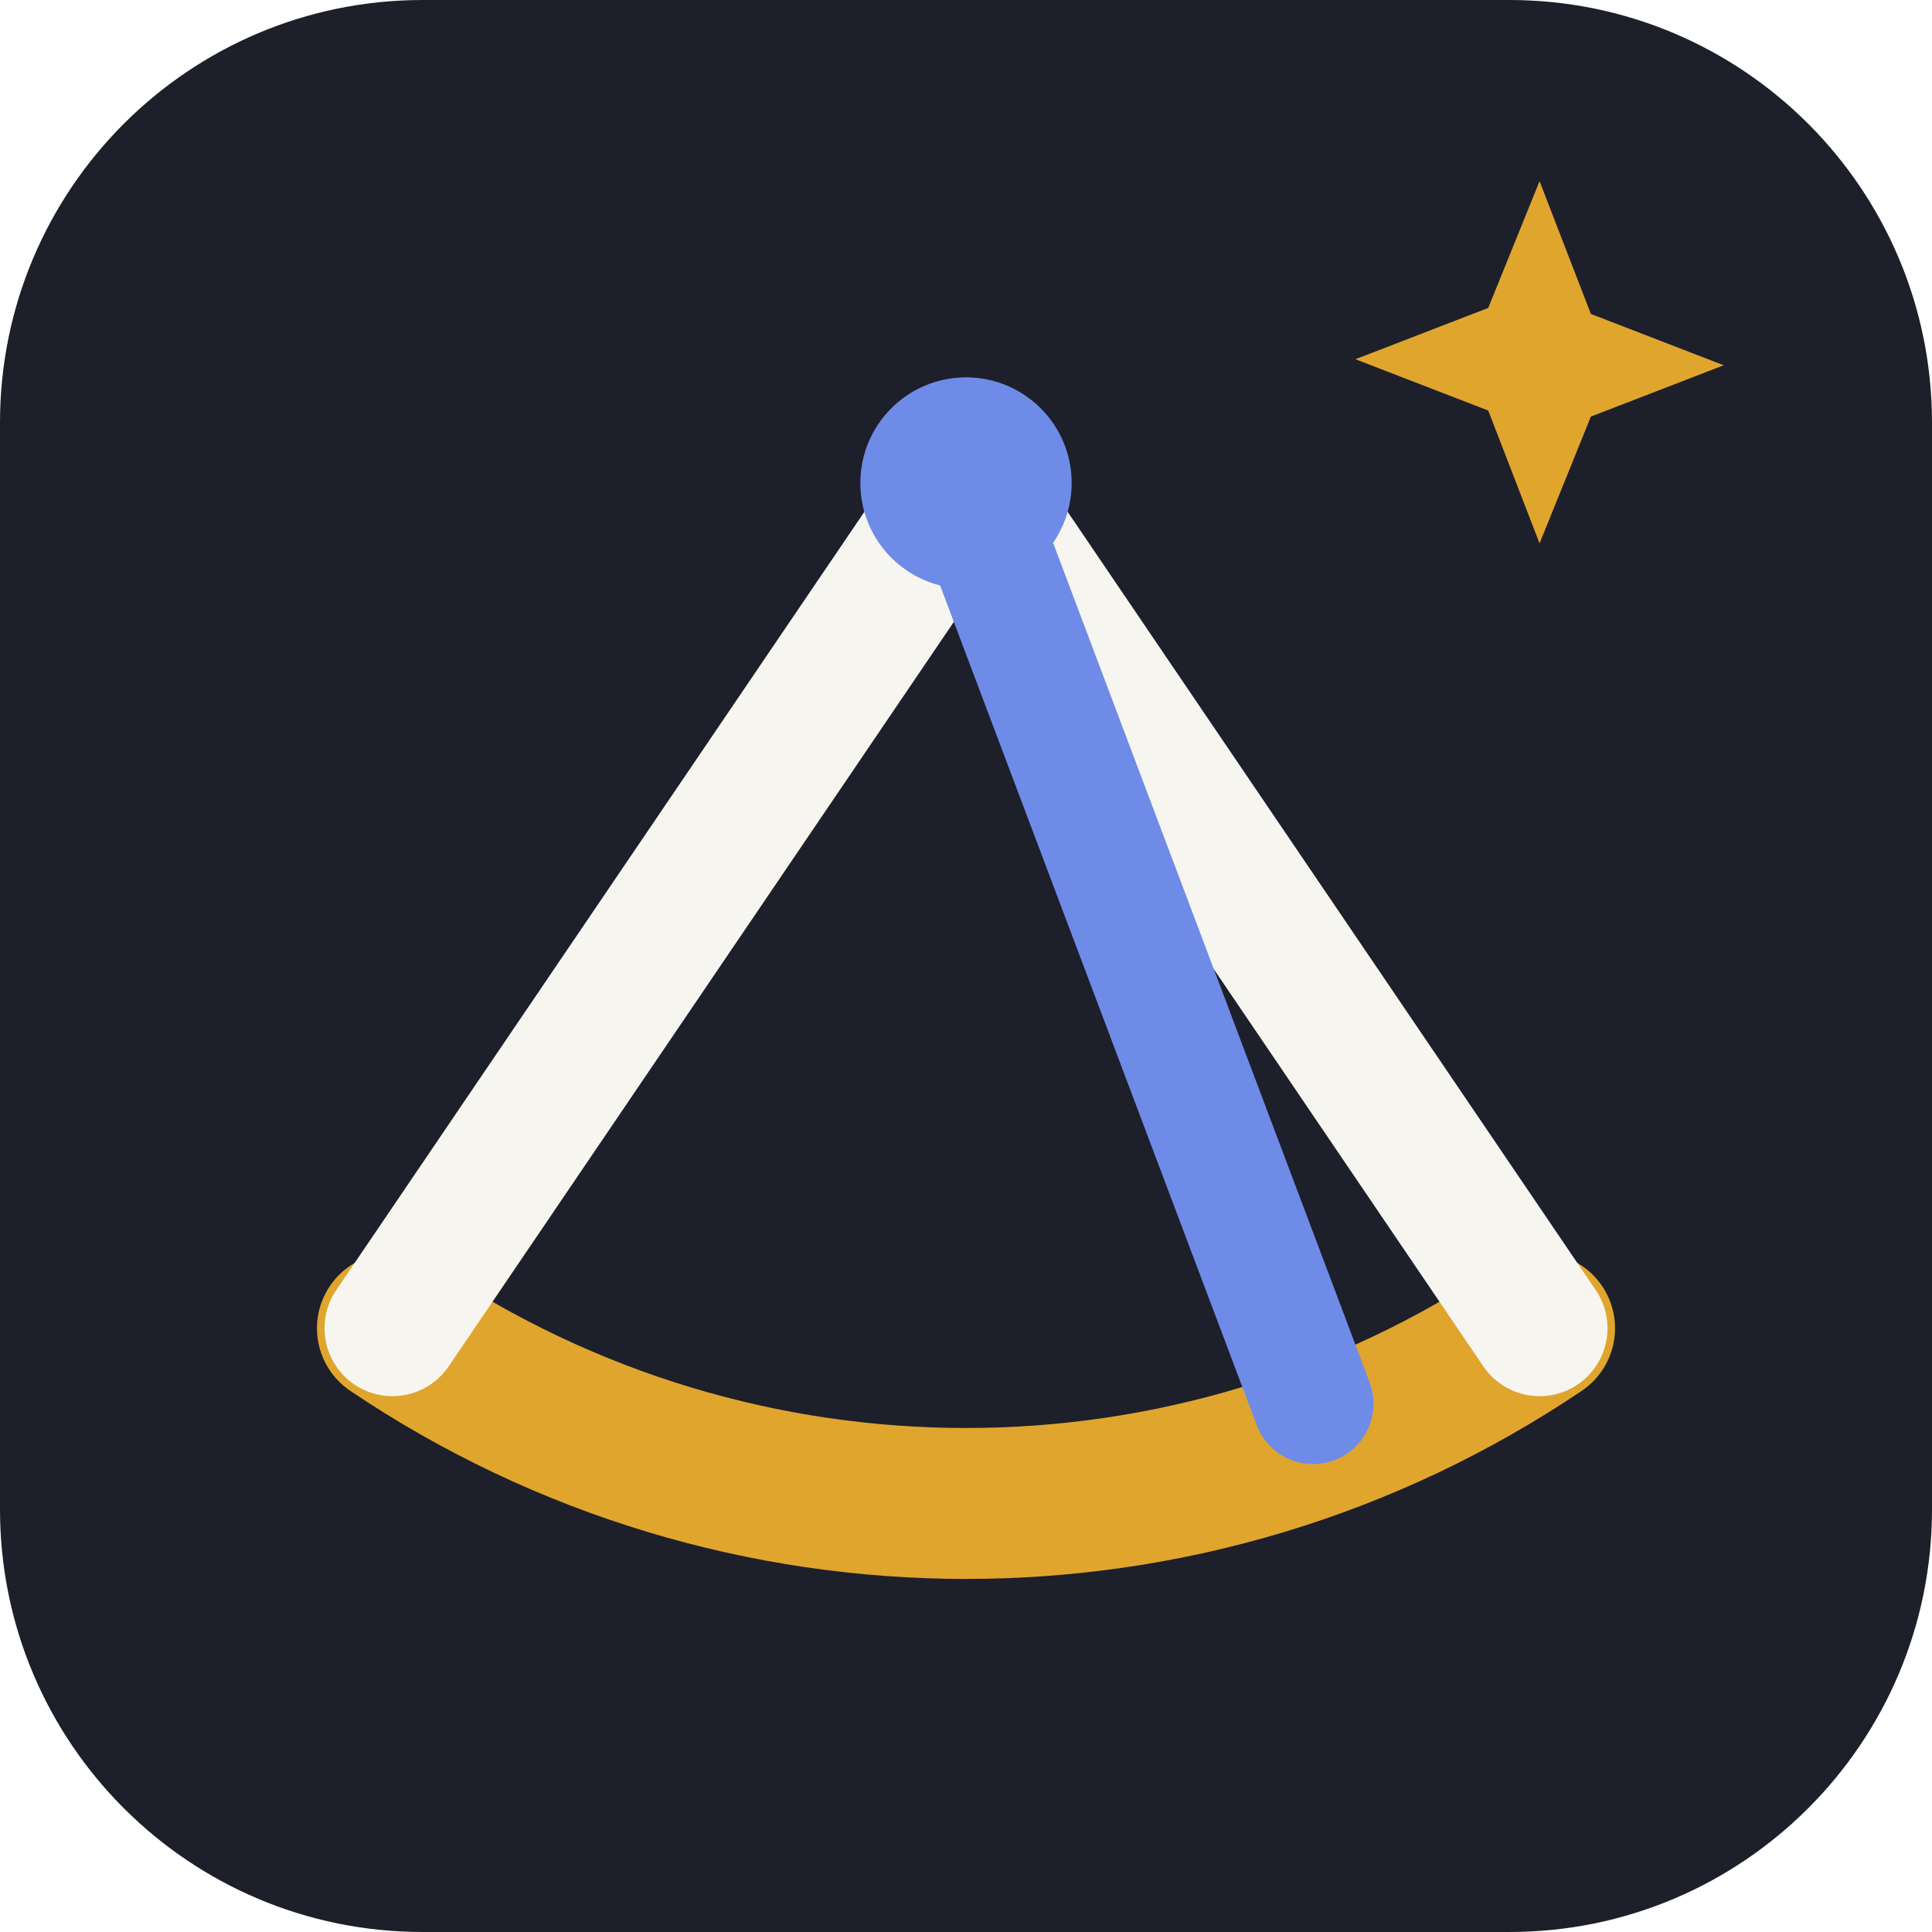
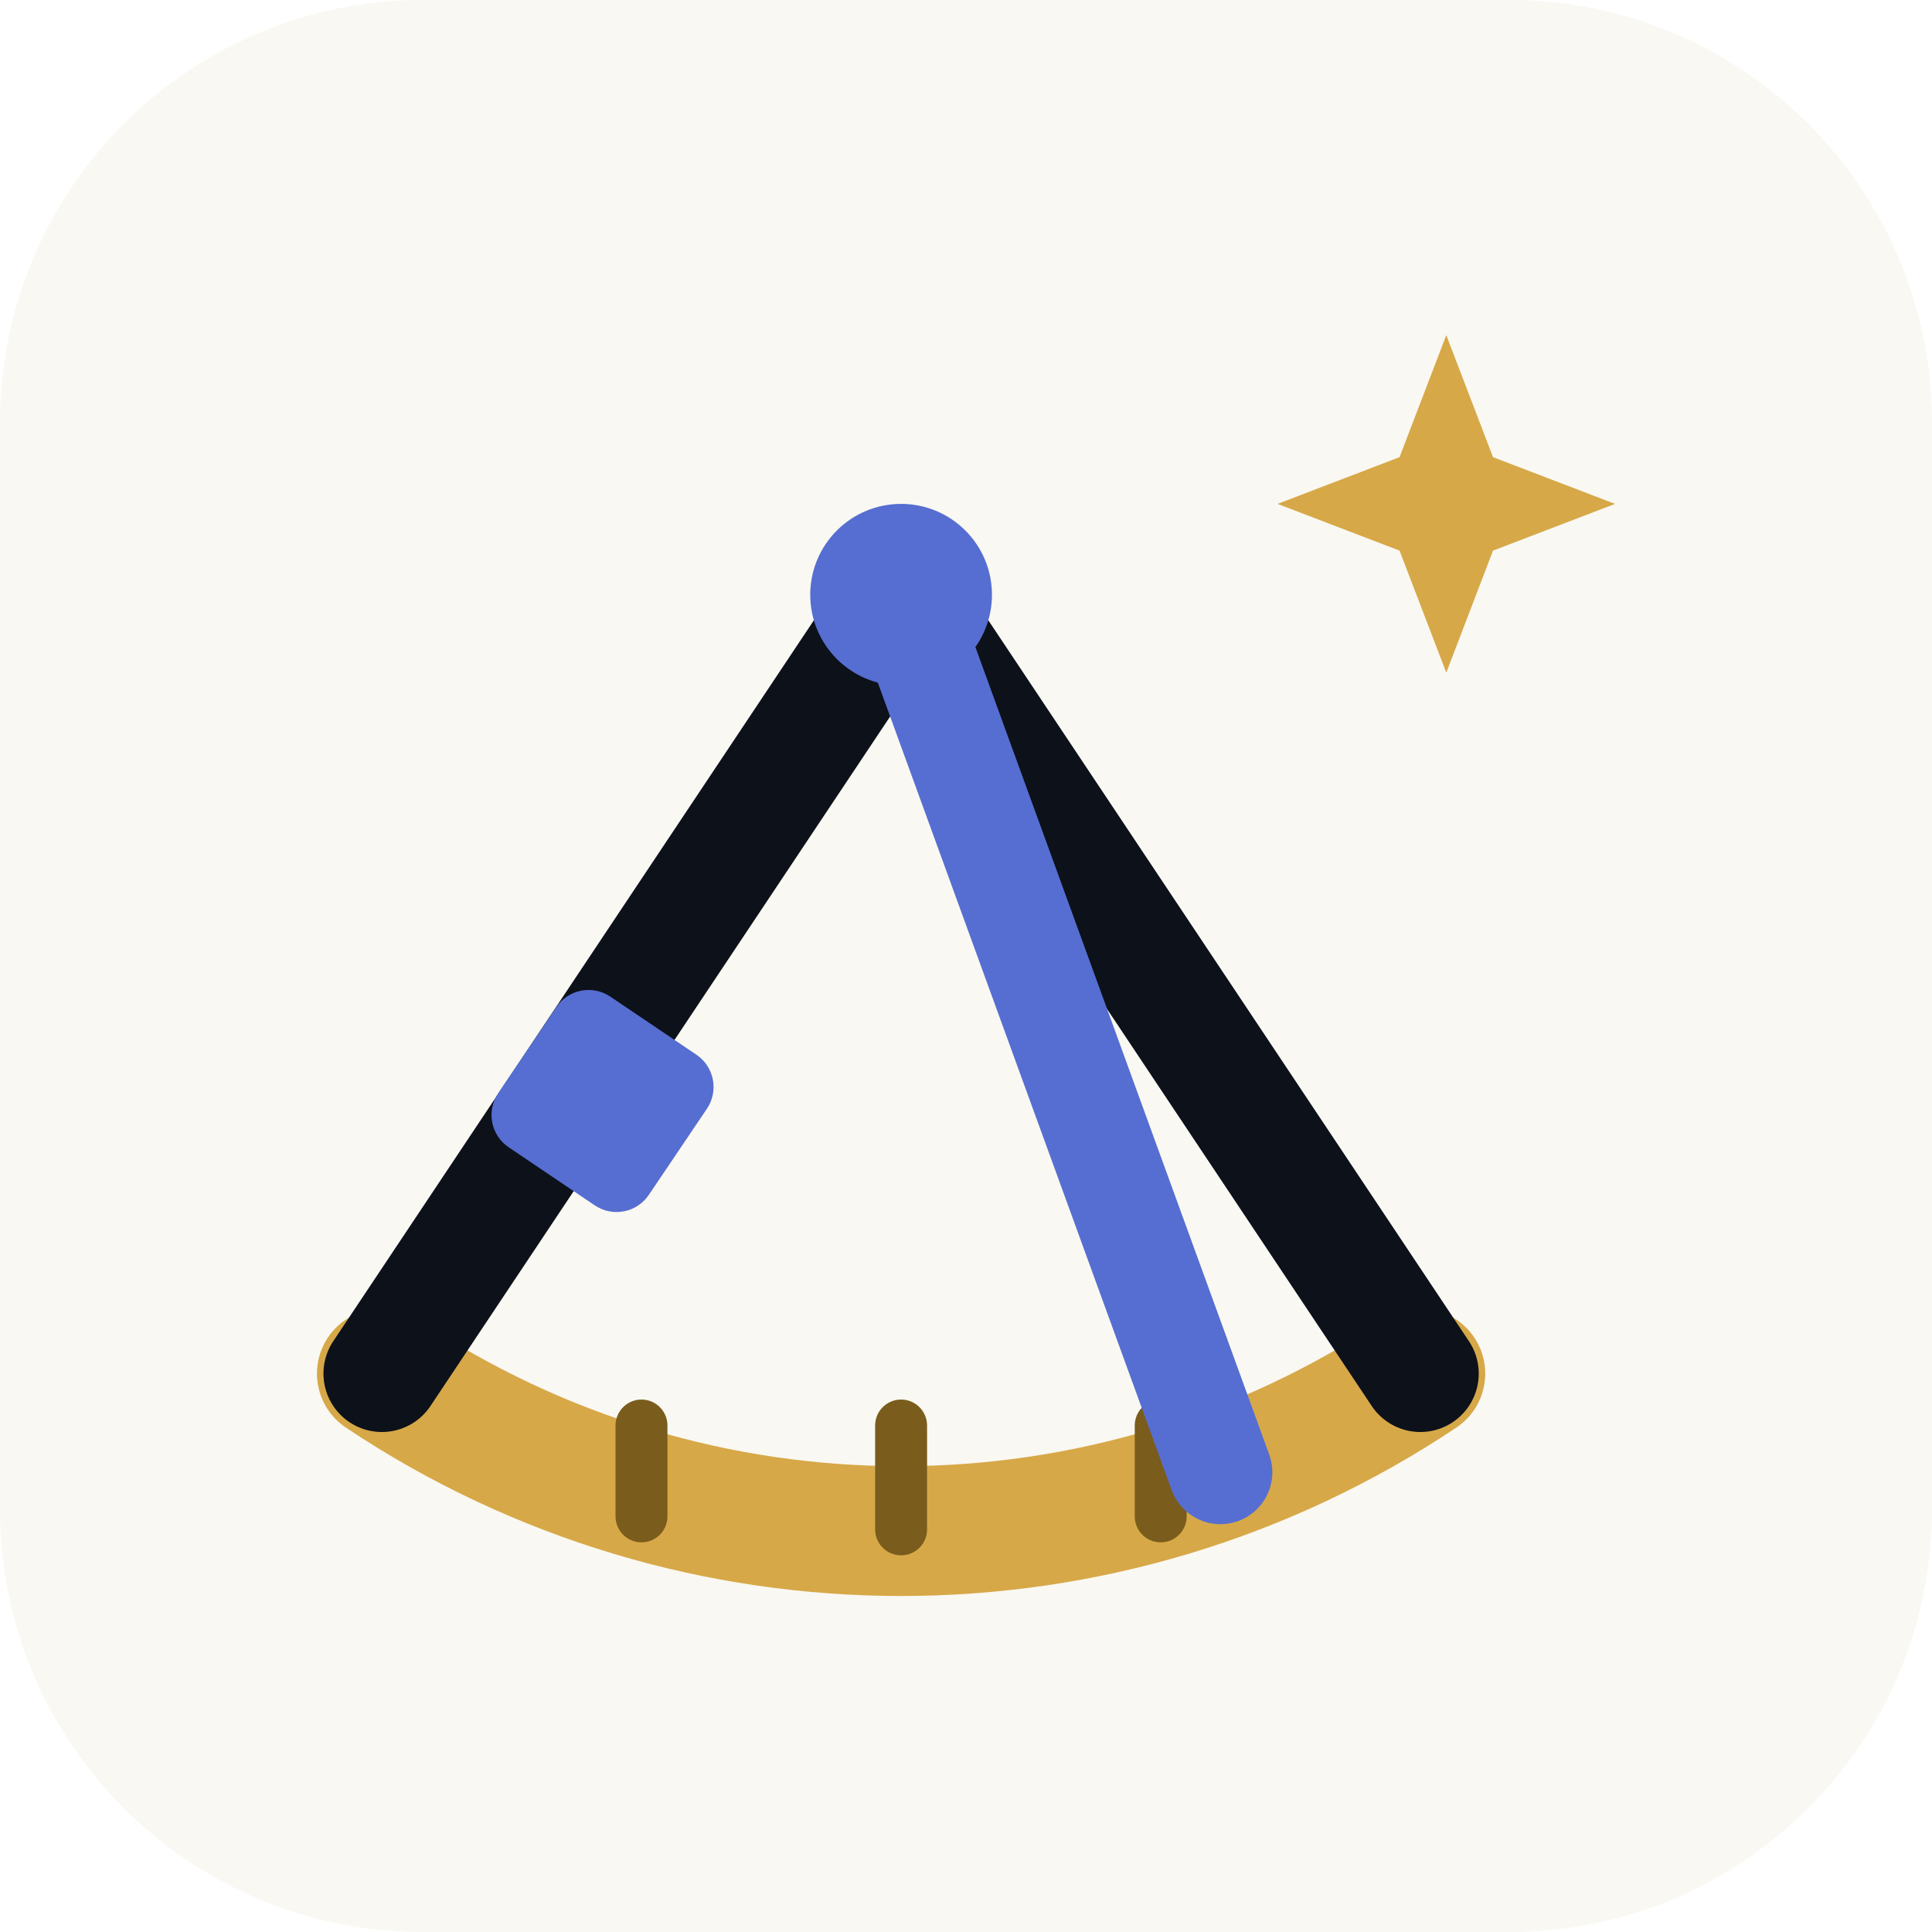
<svg xmlns="http://www.w3.org/2000/svg" viewBox="0 0 64 64">
-   <rect width="64" height="64" rx="14" fill="#1D1F2A" />
-   <path d="M13 44A34 34 0 0 0 51 44" stroke="#E0A52D" stroke-width="5" stroke-linecap="round" fill="none" />
-   <path d="M13 44 32 16 51 44" stroke="#F7F5EF" stroke-width="4.5" stroke-linecap="round" stroke-linejoin="round" fill="none" />
-   <path d="M32 16 43.5 46.5" stroke="#6F8BE8" stroke-width="4" stroke-linecap="round" />
-   <circle cx="32" cy="16" r="3.5" fill="#6F8BE8" />
-   <path d="M51 6l1.7 4.4 4.4 1.7-4.4 1.7L51 18l-1.7-4.4-4.4-1.7 4.4-1.7z" fill="#E0A52D" />
+   <rect width="64" height="64" rx="14" fill="#F9F8F2" />
+   <g transform="translate(32 32) scale(0.86) translate(-34.5 -28.3)">
+     <path d="M12 44A36 36 0 0 0 52 44" stroke="#D7A848" stroke-width="5" stroke-linecap="round" fill="none" />
+     <path d="M22 49.5v-3.5M32 50v-4M42 49.5v-3.5" stroke="#7A5C1C" stroke-width="2" stroke-linecap="round" fill="none" />
+     <path d="M12 44 32 14 52 44" stroke="#0D111A" stroke-width="4.5" stroke-linecap="round" stroke-linejoin="round" fill="none" />
+     <rect x="17" y="30" width="7" height="7" rx="1.5" transform="rotate(-56 20.5 33.5)" fill="#566ED1" />
+     <path d="M32 14 44.3 47.8" stroke="#566ED1" stroke-width="4" stroke-linecap="round" fill="none" />
+     <circle cx="32" cy="14" r="3.5" fill="#566ED1" />
+     <path d="M53 4l1.8 4.7L59.5 10.5l-4.7 1.8L53 17l-1.8-4.7L46.5 10.5l4.7-1.8z" fill="#D7A848" />
+   </g>
</svg>
